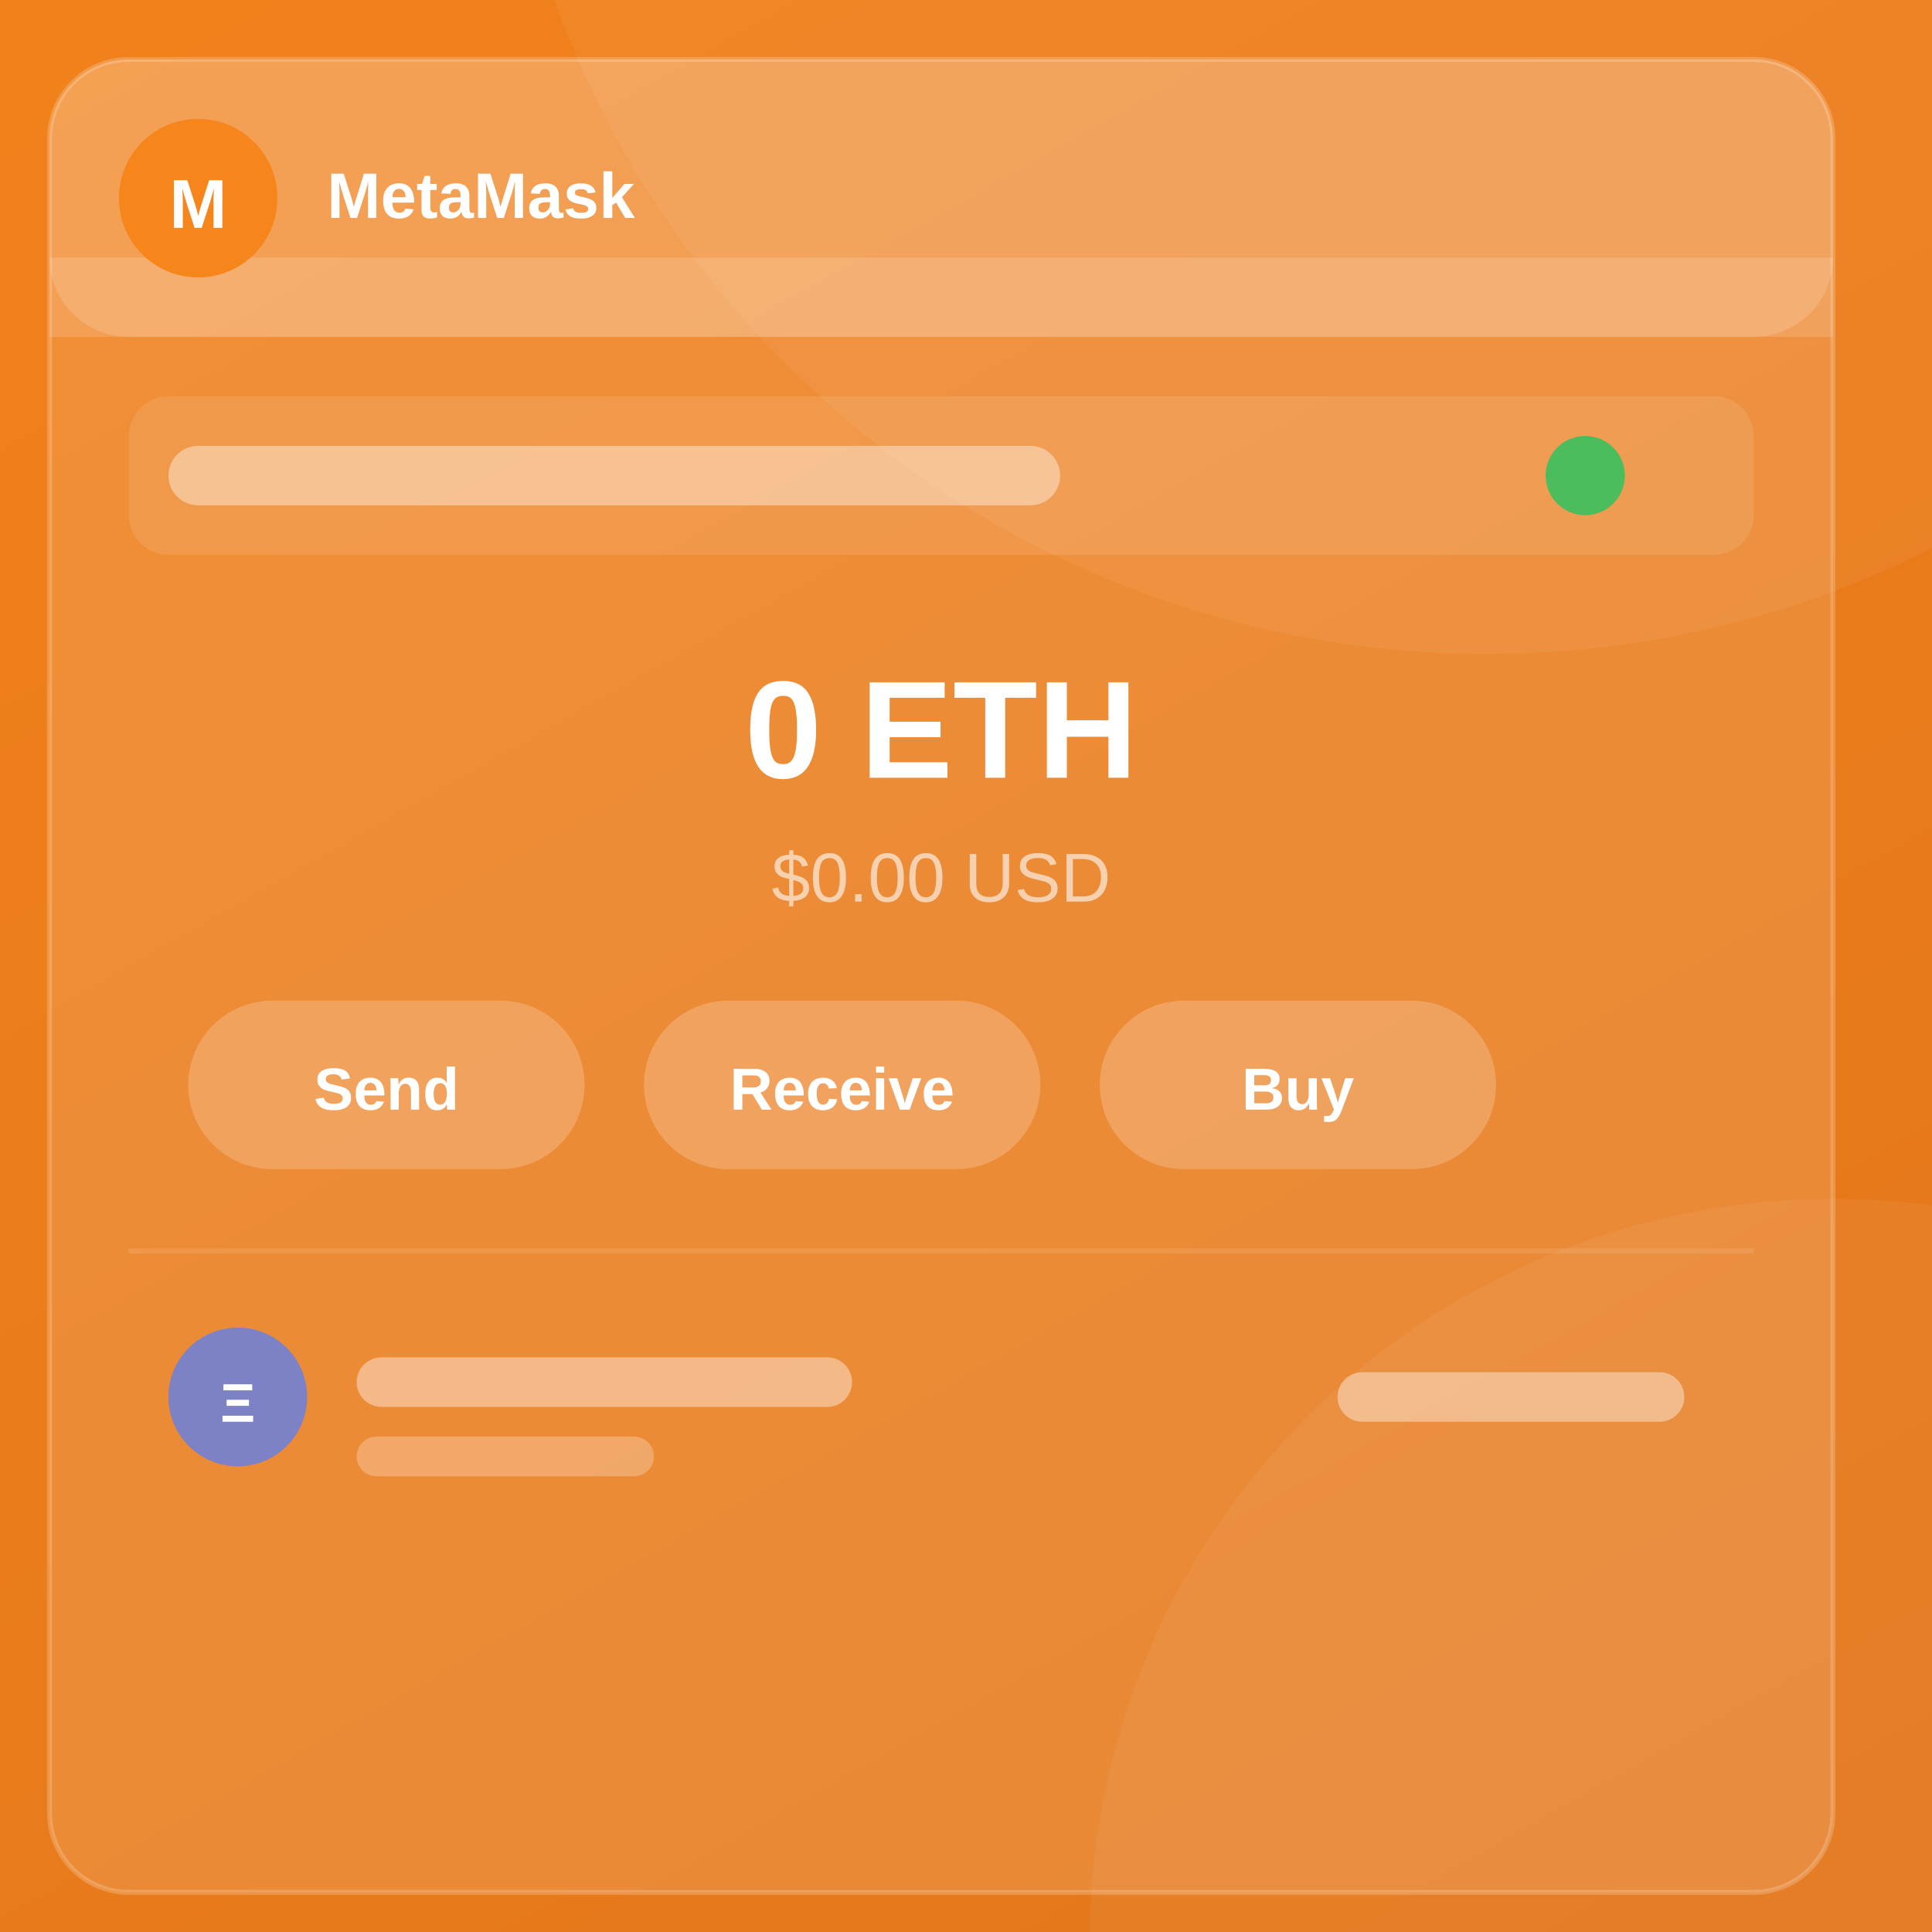
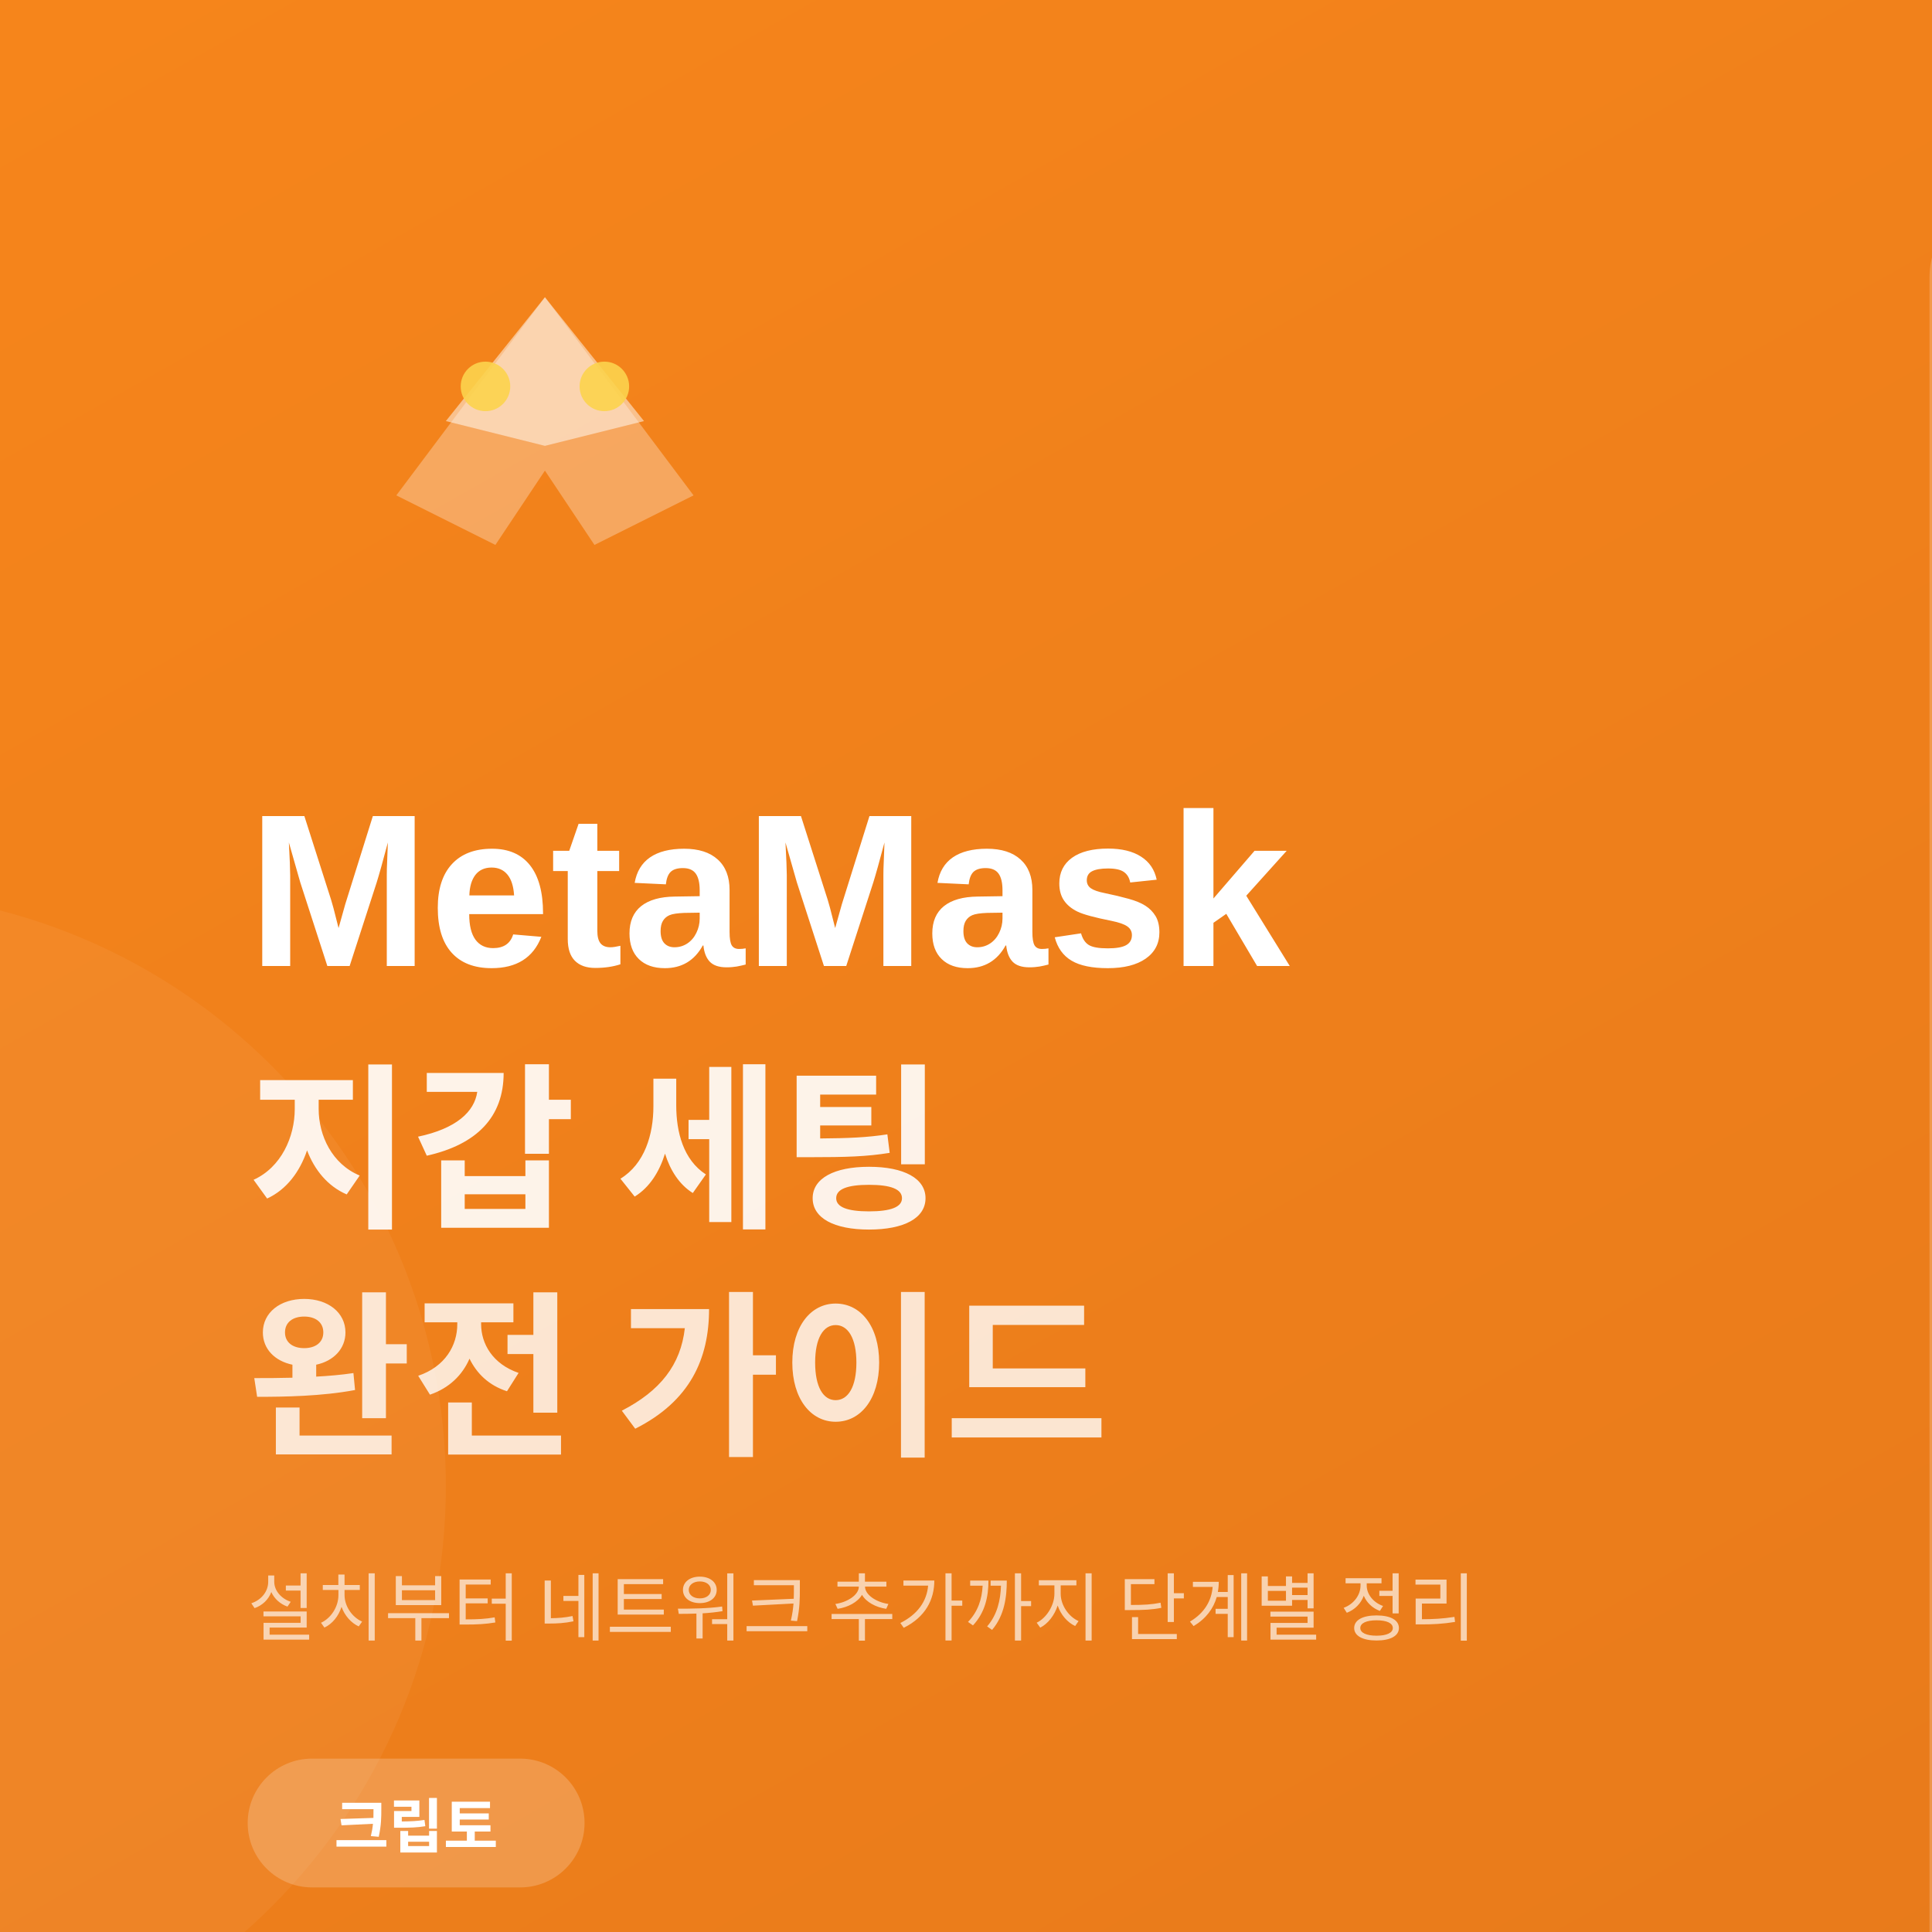
- <svg xmlns="http://www.w3.org/2000/svg" width="390" height="390" viewBox="380 28 390 390">
+ <svg xmlns="http://www.w3.org/2000/svg" width="390" height="390" viewBox="0 0 390 390">
  <defs>
    <linearGradient id="bg" x1="0%" y1="0%" x2="100%" y2="100%">
      <stop offset="0%" style="stop-color:#f6851b" />
      <stop offset="100%" style="stop-color:#e2761b" />
    </linearGradient>
    <linearGradient id="card" x1="0%" y1="0%" x2="100%" y2="100%">
      <stop offset="0%" style="stop-color:#ffffff;stop-opacity:0.1" />
      <stop offset="100%" style="stop-color:#ffffff;stop-opacity:0.02" />
    </linearGradient>
  </defs>
  <rect width="800" height="450" fill="url(#bg)" />
  <circle cx="680" cy="-40" r="200" fill="white" fill-opacity="0.05" />
  <circle cx="750" cy="420" r="150" fill="white" fill-opacity="0.05" />
  <circle cx="-30" cy="300" r="120" fill="white" fill-opacity="0.05" />
  <rect x="390" y="40" width="360" height="370" rx="16" fill="white" fill-opacity="0.12" stroke="white" stroke-opacity="0.2" stroke-width="1" />
  <rect x="390" y="40" width="360" height="56" rx="16" fill="white" fill-opacity="0.15" />
  <rect x="390" y="80" width="360" height="16" fill="white" fill-opacity="0.15" />
  <circle cx="420" cy="68" r="16" fill="#f6851b" />
  <text x="420" y="74" font-family="Arial" font-size="14" font-weight="bold" fill="white" text-anchor="middle">M</text>
  <text x="446" y="72" font-family="'Segoe UI', Arial, sans-serif" font-size="13" font-weight="700" fill="white">MetaMask</text>
  <rect x="406" y="108" width="328" height="32" rx="8" fill="white" fill-opacity="0.1" />
  <rect x="414" y="118" width="180" height="12" rx="6" fill="white" fill-opacity="0.4" />
  <circle cx="700" cy="124" r="8" fill="#22c55e" fill-opacity="0.8" />
  <text x="570" y="185" font-family="'Segoe UI', Arial, sans-serif" font-size="28" font-weight="800" fill="white" text-anchor="middle">0 ETH</text>
  <text x="570" y="210" font-family="'Segoe UI', Arial, sans-serif" font-size="14" fill="white" fill-opacity="0.6" text-anchor="middle">$0.00 USD</text>
  <rect x="418" y="230" width="80" height="34" rx="17" fill="white" fill-opacity="0.2" />
  <text x="458" y="252" font-family="'Segoe UI', Arial, sans-serif" font-size="12" font-weight="600" fill="white" text-anchor="middle">Send</text>
  <rect x="510" y="230" width="80" height="34" rx="17" fill="white" fill-opacity="0.2" />
  <text x="550" y="252" font-family="'Segoe UI', Arial, sans-serif" font-size="12" font-weight="600" fill="white" text-anchor="middle">Receive</text>
  <rect x="602" y="230" width="80" height="34" rx="17" fill="white" fill-opacity="0.2" />
  <text x="642" y="252" font-family="'Segoe UI', Arial, sans-serif" font-size="12" font-weight="600" fill="white" text-anchor="middle">Buy</text>
  <rect x="406" y="280" width="328" height="1" fill="white" fill-opacity="0.1" />
  <circle cx="428" cy="310" r="14" fill="#627eea" fill-opacity="0.8" />
  <text x="428" y="315" font-family="Arial" font-size="11" font-weight="bold" fill="white" text-anchor="middle">Ξ</text>
  <rect x="452" y="302" width="100" height="10" rx="5" fill="white" fill-opacity="0.4" />
  <rect x="452" y="318" width="60" height="8" rx="4" fill="white" fill-opacity="0.25" />
  <rect x="650" y="305" width="70" height="10" rx="5" fill="white" fill-opacity="0.4" />
  <polygon points="110,60 80,100 100,110 110,95 120,110 140,100" fill="white" fill-opacity="0.3" />
  <polygon points="110,60 90,85 110,90 130,85" fill="white" fill-opacity="0.5" />
  <circle cx="98" cy="78" r="5" fill="#fcd34d" fill-opacity="0.9" />
  <circle cx="122" cy="78" r="5" fill="#fcd34d" fill-opacity="0.9" />
  <text x="50" y="195" font-family="'Segoe UI', Arial, sans-serif" font-size="44" font-weight="800" fill="white">MetaMask</text>
  <text x="50" y="245" font-family="'Segoe UI', Arial, sans-serif" font-size="36" font-weight="800" fill="white" fill-opacity="0.9">지갑 세팅</text>
  <text x="50" y="291" font-family="'Segoe UI', Arial, sans-serif" font-size="36" font-weight="800" fill="white" fill-opacity="0.8">완전 가이드</text>
  <text x="50" y="330" font-family="'Segoe UI', Arial, sans-serif" font-size="15" fill="white" fill-opacity="0.65">설치부터 네트워크 추가까지 단계별 정리</text>
  <rect x="50" y="355" width="68" height="26" rx="13" fill="white" fill-opacity="0.2" />
  <text x="84" y="373" font-family="'Segoe UI', Arial, sans-serif" font-size="12" font-weight="600" fill="white" text-anchor="middle">크립토</text>
</svg>
